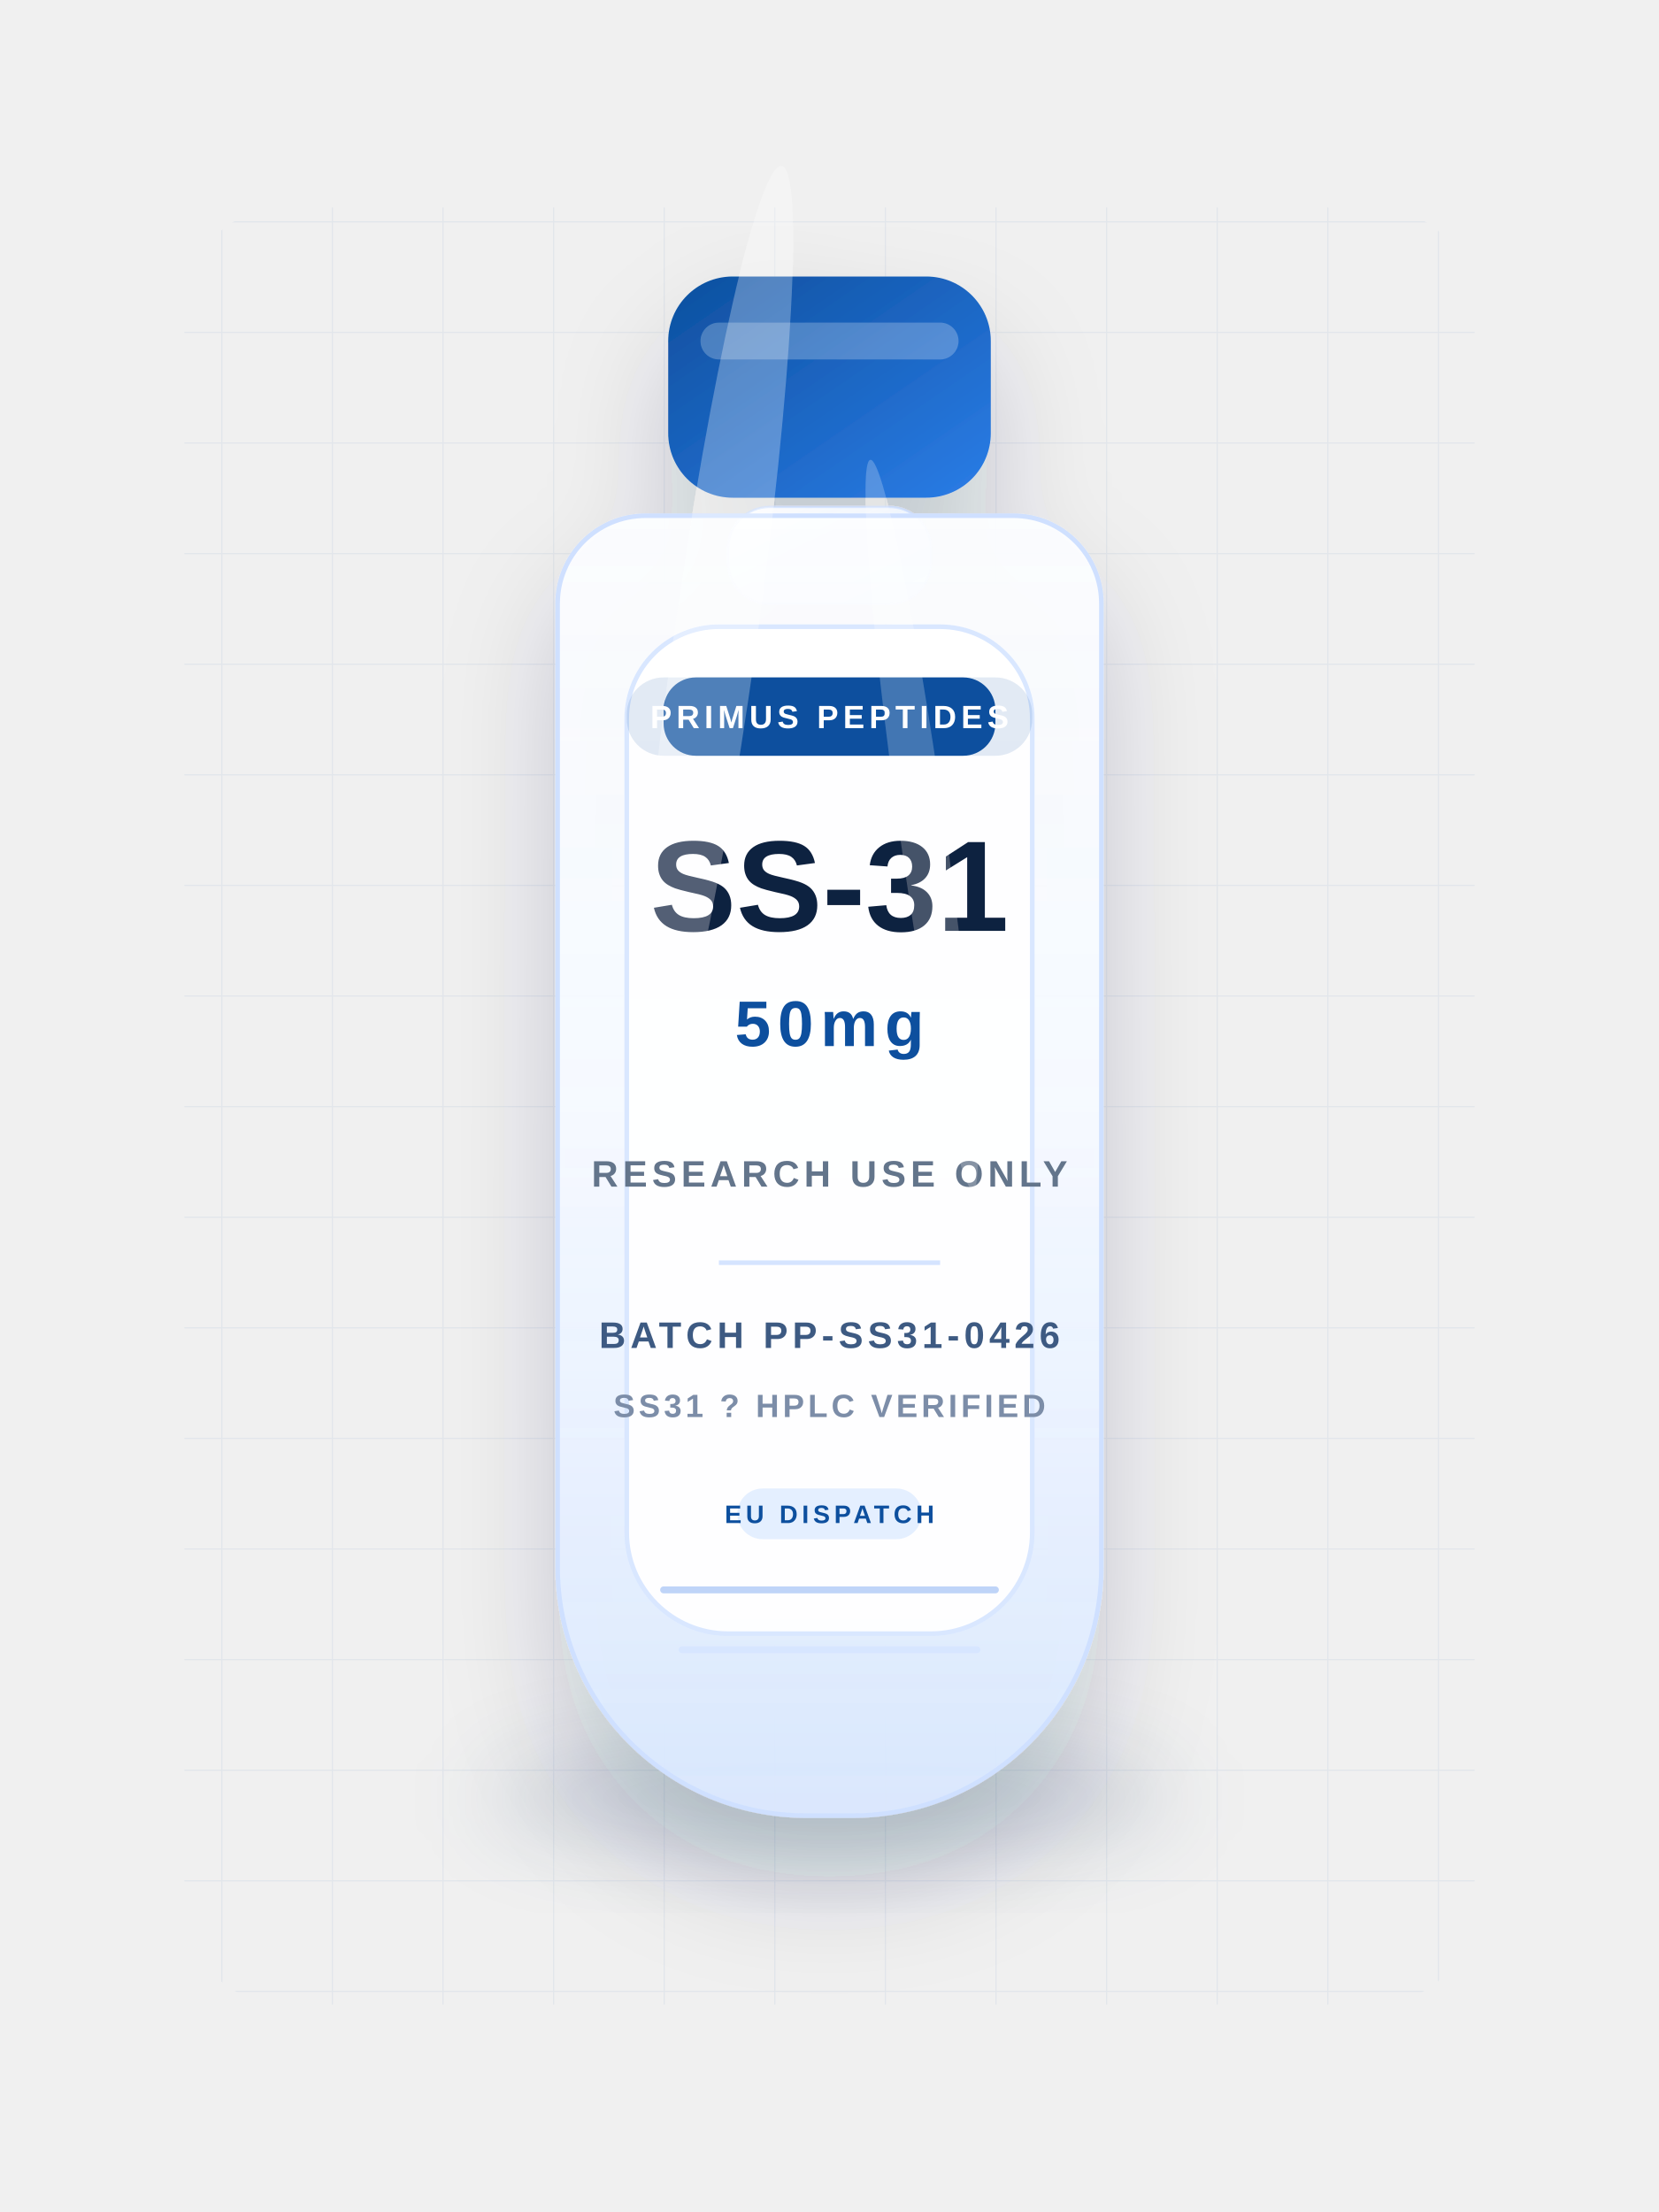
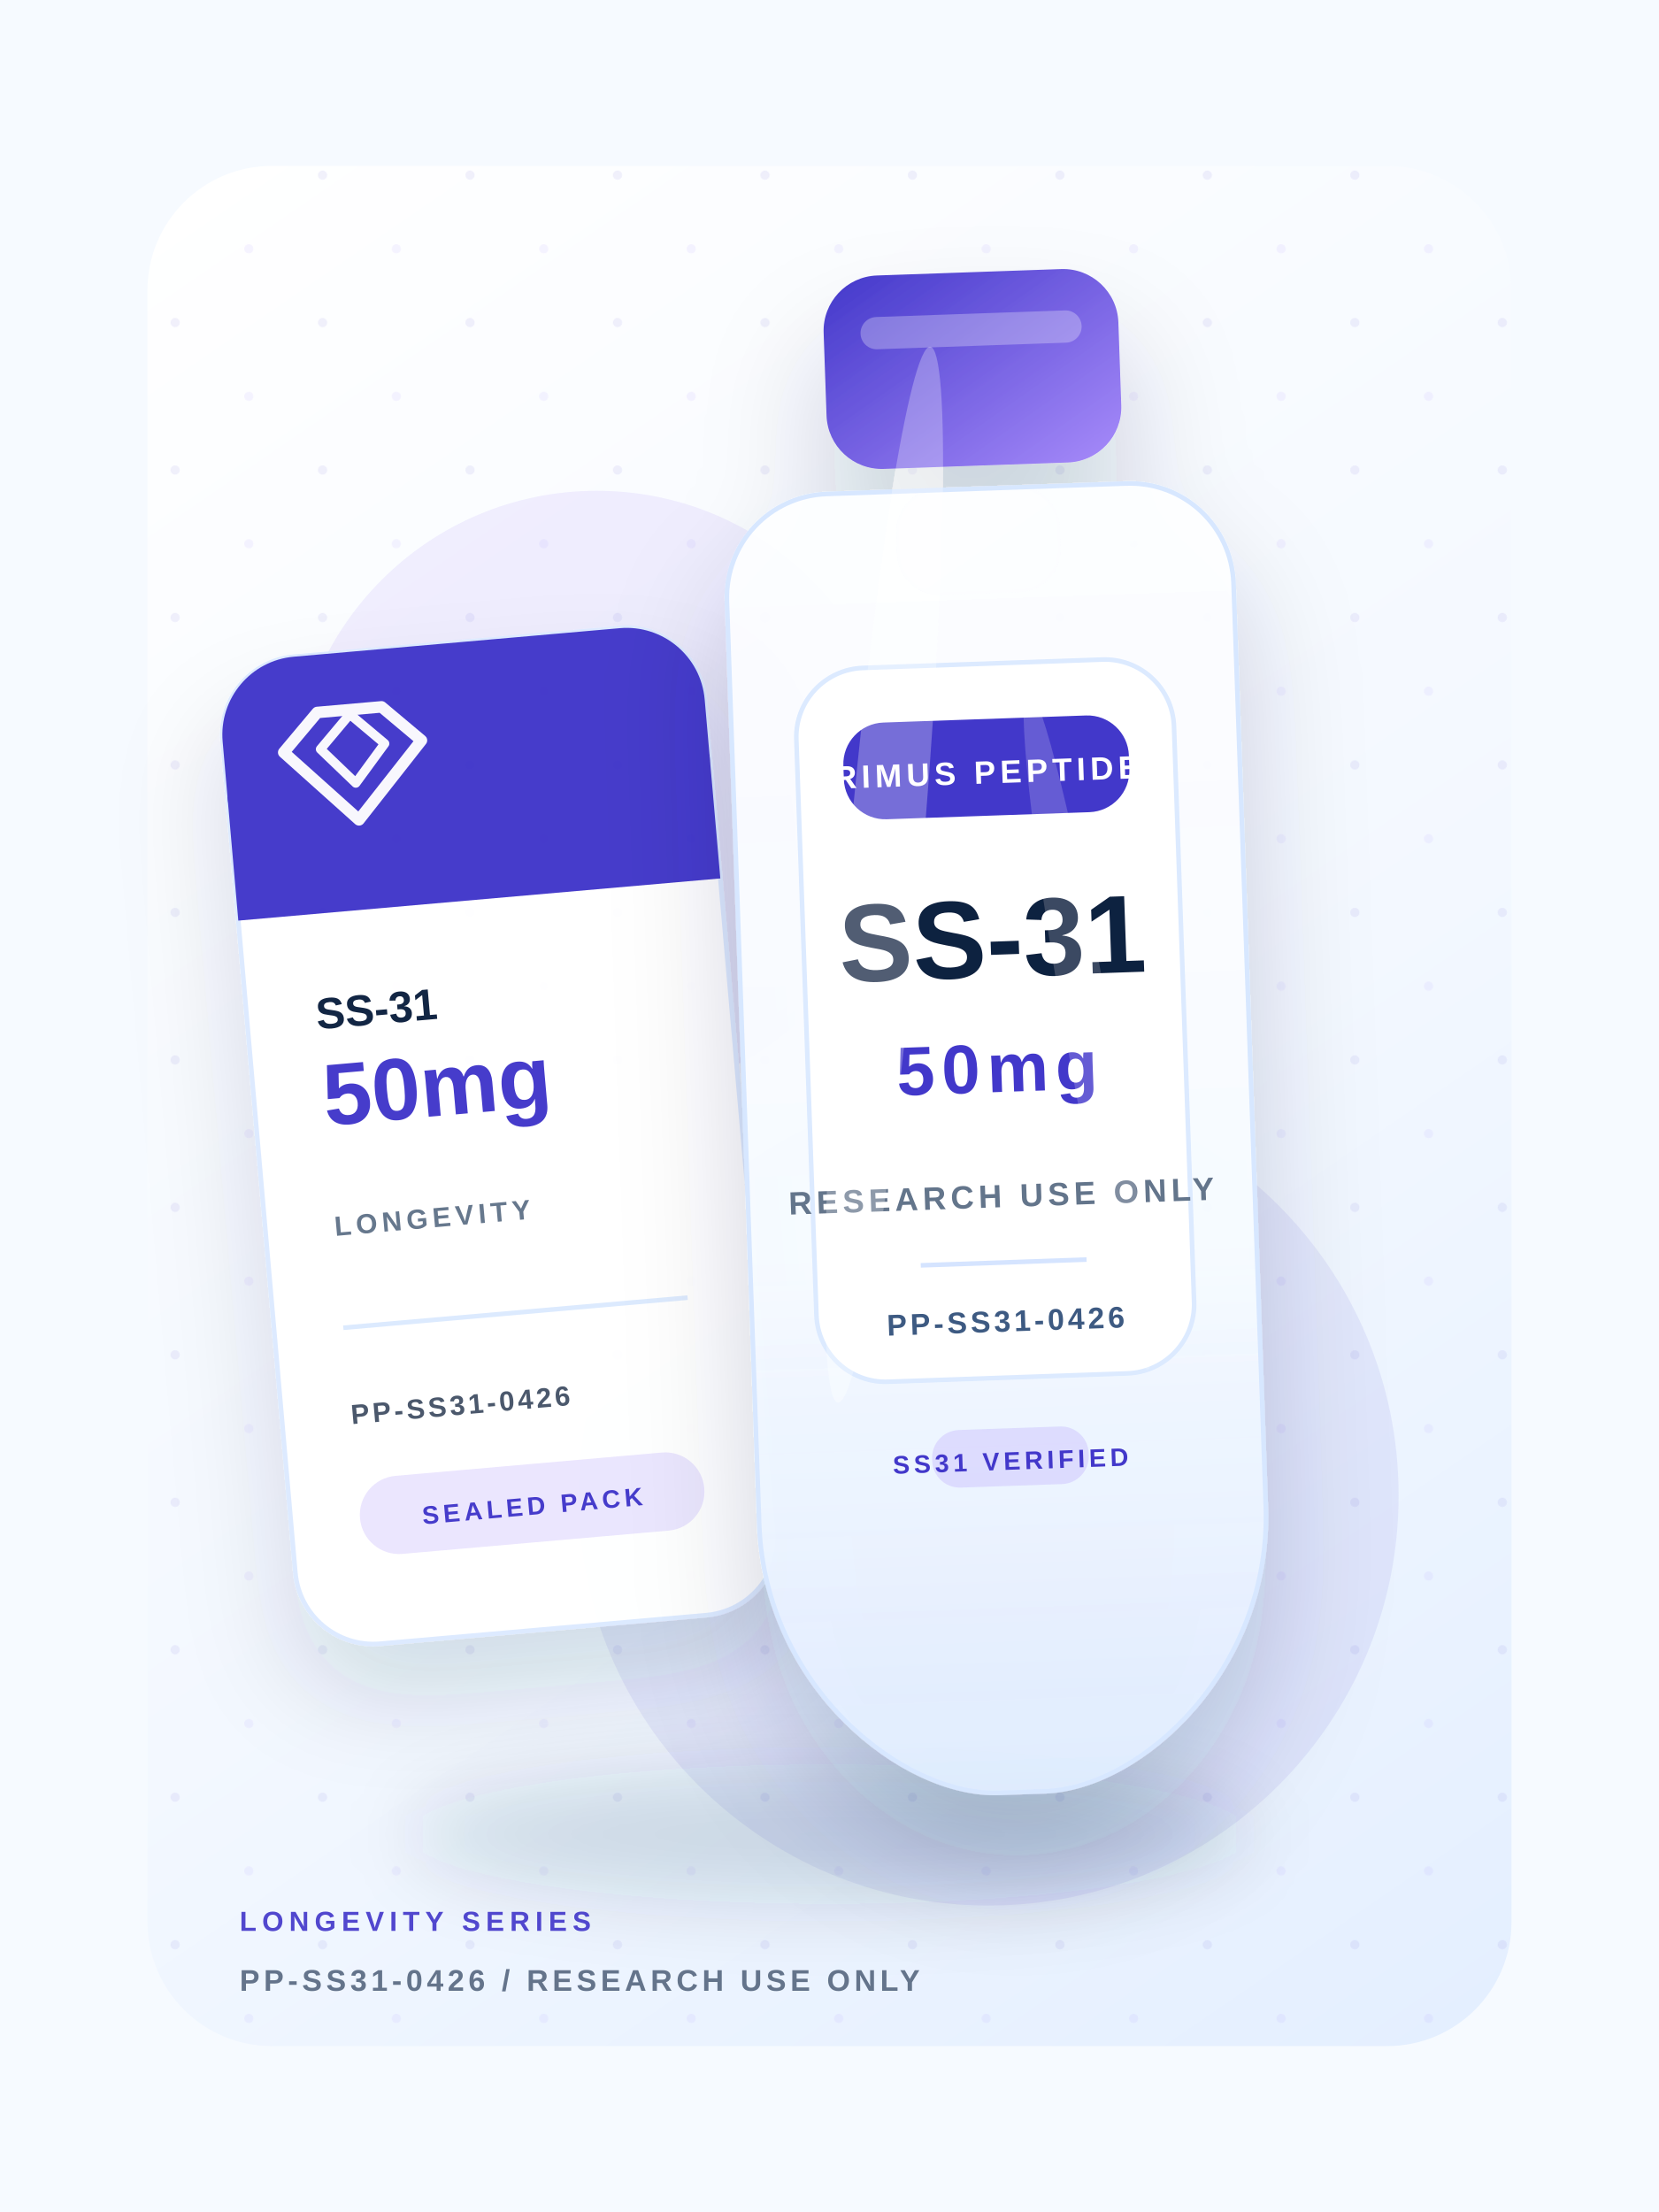
<svg xmlns="http://www.w3.org/2000/svg" width="720" height="960" viewBox="0 0 720 960" fill="none">
  <defs>
-     <linearGradient id="body-ss-31-50mg" x1="0" y1="140" x2="0" y2="780" gradientUnits="userSpaceOnUse">
-       <stop stop-color="#ffffff" stop-opacity="0.92" />
-       <stop offset="0.55" stop-color="#f5f9ff" stop-opacity="0.98" />
-       <stop offset="1" stop-color="#dbe9ff" stop-opacity="0.95" />
+     <linearGradient id="panel-ss-31-50mg" x1="84" y1="72" x2="638" y2="880" gradientUnits="userSpaceOnUse">
+       <stop stop-color="#ffffff" />
+       <stop offset="0.58" stop-color="#f3f8ff" />
+       <stop offset="1" stop-color="#e4efff" />
+     </linearGradient>
+     <linearGradient id="body-ss-31-50mg" x1="0" y1="120" x2="0" y2="820" gradientUnits="userSpaceOnUse">
+       <stop stop-color="#ffffff" stop-opacity="0.96" />
+       <stop offset="0.6" stop-color="#f7fbff" stop-opacity="0.98" />
+       <stop offset="1" stop-color="#dceaff" stop-opacity="0.95" />
    </linearGradient>
    <linearGradient id="neck-ss-31-50mg" x1="0" y1="0" x2="1" y2="1">
-       <stop stop-color="#ffffff" stop-opacity="0.95" />
-       <stop offset="1" stop-color="#e3eeff" stop-opacity="0.9" />
+       <stop stop-color="#ffffff" />
+       <stop offset="1" stop-color="#e5f0ff" />
    </linearGradient>
    <linearGradient id="cap-ss-31-50mg" x1="0" y1="0" x2="1" y2="1">
-       <stop stop-color="#0d4f9e" />
-       <stop offset="1" stop-color="#2b7de7" />
+       <stop stop-color="#4338ca" />
+       <stop offset="1" stop-color="#a78bfa" />
    </linearGradient>
-     <filter id="shadow-ss-31-50mg" x="120" y="70" width="500" height="820" filterUnits="userSpaceOnUse" color-interpolation-filters="sRGB">
-       <feDropShadow dx="0" dy="28" stdDeviation="24" flood-color="#0f2549" flood-opacity="0.18" />
+     <pattern id="pattern-ss-31-50mg" width="64" height="64" patternUnits="userSpaceOnUse">
+       <circle cx="12" cy="12" r="2" fill="#4338ca" fill-opacity="0.08" />
+       <circle cx="44" cy="44" r="2" fill="#a78bfa" fill-opacity="0.1" />
+     </pattern>
+     <filter id="shadow-ss-31-50mg" x="40" y="50" width="620" height="850" filterUnits="userSpaceOnUse" color-interpolation-filters="sRGB">
+       <feDropShadow dx="0" dy="30" stdDeviation="25" flood-color="#0f2549" flood-opacity="0.18" />
    </filter>
-     <filter id="soft-shadow-ss-31-50mg" x="170" y="710" width="380" height="120" filterUnits="userSpaceOnUse" color-interpolation-filters="sRGB">
-       <feGaussianBlur stdDeviation="18" />
+     <filter id="card-shadow-ss-31-50mg" x="40" y="180" width="320" height="600" filterUnits="userSpaceOnUse" color-interpolation-filters="sRGB">
+       <feDropShadow dx="0" dy="24" stdDeviation="22" flood-color="#0f2549" flood-opacity="0.14" />
    </filter>
-     <pattern id="grid-ss-31-50mg" width="48" height="48" patternUnits="userSpaceOnUse">
-       <path d="M48 0H0V48" stroke="#0d4f9e" stroke-opacity="0.06" />
-     </pattern>
+     <filter id="floor-ss-31-50mg" x="130" y="730" width="460" height="130" filterUnits="userSpaceOnUse">
+       <feGaussianBlur stdDeviation="16" />
+     </filter>
  </defs>
-   <rect width="720" height="960" fill="none" />
-   <rect x="80" y="90" width="560" height="780" rx="44" fill="url(#grid-ss-31-50mg)" />
-   <ellipse cx="360" cy="780" rx="150" ry="26" fill="#173865" fill-opacity="0.15" filter="url(#soft-shadow-ss-31-50mg)" />
-   <g filter="url(#shadow-ss-31-50mg)">
-     <rect x="290" y="120" width="140" height="96" rx="28" fill="url(#cap-ss-31-50mg)" />
-     <rect x="304" y="140" width="112" height="16" rx="8" fill="#ffffff" fill-opacity="0.24" />
-     <rect x="316" y="220" width="88" height="42" rx="18" fill="url(#neck-ss-31-50mg)" stroke="#c7daff" stroke-opacity="0.7" />
-     <path d="M242 262C242 240.909 259.091 223.818 280.182 223.818H439.818C460.909 223.818 478 240.909 478 262V680C478 739.647 429.647 788 370 788H350C290.353 788 242 739.647 242 680V262Z" fill="url(#body-ss-31-50mg)" stroke="#cfe0ff" stroke-width="2" />
-     <path d="M272 312C272 289.909 289.909 272 312 272H408C430.091 272 448 289.909 448 312V665C448 689.301 428.301 709 404 709H316C291.699 709 272 689.301 272 665V312Z" fill="#ffffff" fill-opacity="0.96" stroke="#d9e7ff" stroke-width="2" />
-     <rect x="272" y="294" width="176" height="34" rx="16" fill="#0d4f9e" fill-opacity="0.12" />
-     <rect x="288" y="294" width="144" height="34" rx="14" fill="#0d4f9e" />
-     <text x="360" y="316" text-anchor="middle" font-family="Arial, Helvetica, sans-serif" font-size="14" font-weight="700" letter-spacing="2" fill="#ffffff">PRIMUS PEPTIDES</text>
-     <text x="360" y="404" text-anchor="middle" font-family="Arial, Helvetica, sans-serif" font-size="56" font-weight="700" fill="#10213f">SS-31</text>
-     <text x="360" y="454" text-anchor="middle" font-family="Arial, Helvetica, sans-serif" font-size="28" font-weight="700" letter-spacing="3" fill="#0d4f9e">50mg</text>
-     <text x="360" y="515" text-anchor="middle" font-family="Arial, Helvetica, sans-serif" font-size="16" font-weight="700" letter-spacing="2" fill="#64748b">RESEARCH USE ONLY</text>
-     <line x1="312" y1="548" x2="408" y2="548" stroke="#d5e4ff" stroke-width="2" />
-     <text x="360" y="585" text-anchor="middle" font-family="Arial, Helvetica, sans-serif" font-size="16" font-weight="700" letter-spacing="2" fill="#3e5a82">BATCH PP-SS31-0426</text>
-     <text x="360" y="615" text-anchor="middle" font-family="Arial, Helvetica, sans-serif" font-size="14" font-weight="600" letter-spacing="1.6" fill="#7c8da8">SS31 ? HPLC VERIFIED</text>
-     <rect x="320" y="646" width="80" height="22" rx="11" fill="#e4efff" />
-     <text x="360" y="661" text-anchor="middle" font-family="Arial, Helvetica, sans-serif" font-size="11" font-weight="700" letter-spacing="1.8" fill="#0d4f9e">EU DISPATCH</text>
-     <ellipse cx="310" cy="280" rx="18" ry="210" fill="#ffffff" fill-opacity="0.28" transform="rotate(8 310 280)" />
-     <ellipse cx="400" cy="358" rx="10" ry="160" fill="#ffffff" fill-opacity="0.22" transform="rotate(-8 400 358)" />
-     <path d="M288 690H432" stroke="#bfd4f8" stroke-width="3" stroke-linecap="round" />
-     <path d="M296 716H424" stroke="#d7e6ff" stroke-width="3" stroke-linecap="round" />
+   <rect width="720" height="960" rx="0" fill="#f6faff" />
+   <rect x="64" y="72" width="592" height="816" rx="54" fill="url(#panel-ss-31-50mg)" />
+   <rect x="64" y="72" width="592" height="816" rx="54" fill="url(#pattern-ss-31-50mg)" opacity="0.9" />
+   <circle cx="259" cy="345" r="132" fill="#a78bfa" fill-opacity="0.13" />
+   <circle cx="429" cy="649" r="178" fill="#4338ca" fill-opacity="0.08" />
+   <ellipse cx="360" cy="796" rx="182" ry="30" fill="#0f2549" fill-opacity="0.14" filter="url(#floor-ss-31-50mg)" />
+   <g transform="rotate(-5 217 493)" filter="url(#card-shadow-ss-31-50mg)" opacity="0.98">
+     <rect x="112" y="278" width="210" height="430" rx="34" fill="#ffffff" stroke="#dceaff" stroke-width="2" />
+     <rect x="112" y="278" width="210" height="92" rx="34" fill="#4338ca" />
+     <rect x="112" y="336" width="210" height="54" fill="#4338ca" />
+     <g transform="translate(138 303)" opacity="0.96">
+       <path d="M0 16L16 0H44L60 16L30 48L0 16Z" fill="none" stroke="#ffffff" stroke-width="5" stroke-linejoin="round" />
+       <path d="M16 16L30 2L44 16L30 32L16 16Z" fill="none" stroke="#ffffff" stroke-width="4" stroke-linejoin="round" />
+     </g>
+     <text x="142" y="440" font-family="Arial, Helvetica, sans-serif" font-size="19" font-weight="800" fill="#10213f">SS-31</text>
+     <text x="142" y="482" font-family="Arial, Helvetica, sans-serif" font-size="38" font-weight="900" fill="#4338ca">50mg</text>
+     <text x="142" y="530" font-family="Arial, Helvetica, sans-serif" font-size="12" font-weight="800" letter-spacing="2" fill="#64748b">LONGEVITY</text>
+     <line x1="142" y1="570" x2="292" y2="570" stroke="#dbeafe" stroke-width="2" />
+     <text x="142" y="612" font-family="Arial, Helvetica, sans-serif" font-size="12" font-weight="800" letter-spacing="1.4" fill="#475569">PP-SS31-0426</text>
+     <rect x="142" y="636" width="150" height="34" rx="17" fill="#a78bfa" fill-opacity="0.22" />
+     <text x="217" y="658" text-anchor="middle" font-family="Arial, Helvetica, sans-serif" font-size="11" font-weight="900" letter-spacing="1.8" fill="#4338ca">SEALED PACK</text>
  </g>
+   <g transform="rotate(-2 430 388) scale(1)" filter="url(#shadow-ss-31-50mg)">
+     <rect x="366" y="118" width="128" height="84" rx="24" fill="url(#cap-ss-31-50mg)" />
+     <rect x="382" y="136" width="96" height="14" rx="7" fill="#ffffff" fill-opacity="0.28" />
+     <rect x="395" y="212" width="70" height="45" rx="18" fill="url(#neck-ss-31-50mg)" stroke="#d8e7ff" />
+     <path d="M320 257C320 232 340 212 365 212H495C520 212 540 232 540 257V658C540 728 482 778 440 778H420C378 778 320 728 320 658V257Z" fill="url(#body-ss-31-50mg)" stroke="#d7e7ff" stroke-width="2" />
+     <rect x="348" y="288" width="164" height="310" rx="30" fill="#ffffff" fill-opacity="0.98" stroke="#dceaff" stroke-width="2" />
+     <rect x="368" y="312" width="124" height="42" rx="18" fill="#4338ca" />
+     <text x="430" y="340" text-anchor="middle" font-family="Arial, Helvetica, sans-serif" font-size="14" font-weight="800" letter-spacing="2" fill="#ffffff">PRIMUS PEPTIDES</text>
+     <text x="430" y="424" text-anchor="middle" font-family="Arial, Helvetica, sans-serif" font-size="48" font-weight="800" fill="#10213f">SS-31</text>
+     <text x="430" y="474" text-anchor="middle" font-family="Arial, Helvetica, sans-serif" font-size="30" font-weight="800" letter-spacing="3" fill="#4338ca">50mg</text>
+     <text x="430" y="524" text-anchor="middle" font-family="Arial, Helvetica, sans-serif" font-size="14" font-weight="800" letter-spacing="2" fill="#64748b">RESEARCH USE ONLY</text>
+     <line x1="394" y1="548" x2="466" y2="548" stroke="#d5e4ff" stroke-width="2" />
+     <text x="430" y="578" text-anchor="middle" font-family="Arial, Helvetica, sans-serif" font-size="13" font-weight="800" letter-spacing="1.5" fill="#3e5a82">PP-SS31-0426</text>
+     <rect x="396" y="620" width="68" height="25" rx="12" fill="#a78bfa" fill-opacity="0.24" />
+     <text x="430" y="638" text-anchor="middle" font-family="Arial, Helvetica, sans-serif" font-size="11" font-weight="800" letter-spacing="1.8" fill="#4338ca">SS31 VERIFIED</text>
+     <ellipse cx="384" cy="378" rx="16" ry="230" fill="#ffffff" fill-opacity="0.27" transform="rotate(7 384 378)" />
+     <ellipse cx="470" cy="448" rx="10" ry="150" fill="#ffffff" fill-opacity="0.18" transform="rotate(-8 470 448)" />
+   </g>
+   <text x="104" y="838" font-family="Arial, Helvetica, sans-serif" font-size="12" font-weight="900" letter-spacing="2.4" fill="#4338ca" opacity="0.92">LONGEVITY SERIES</text>
+   <text x="104" y="864" font-family="Arial, Helvetica, sans-serif" font-size="13" font-weight="800" letter-spacing="1.8" fill="#64748b">PP-SS31-0426 / RESEARCH USE ONLY</text>
</svg>
